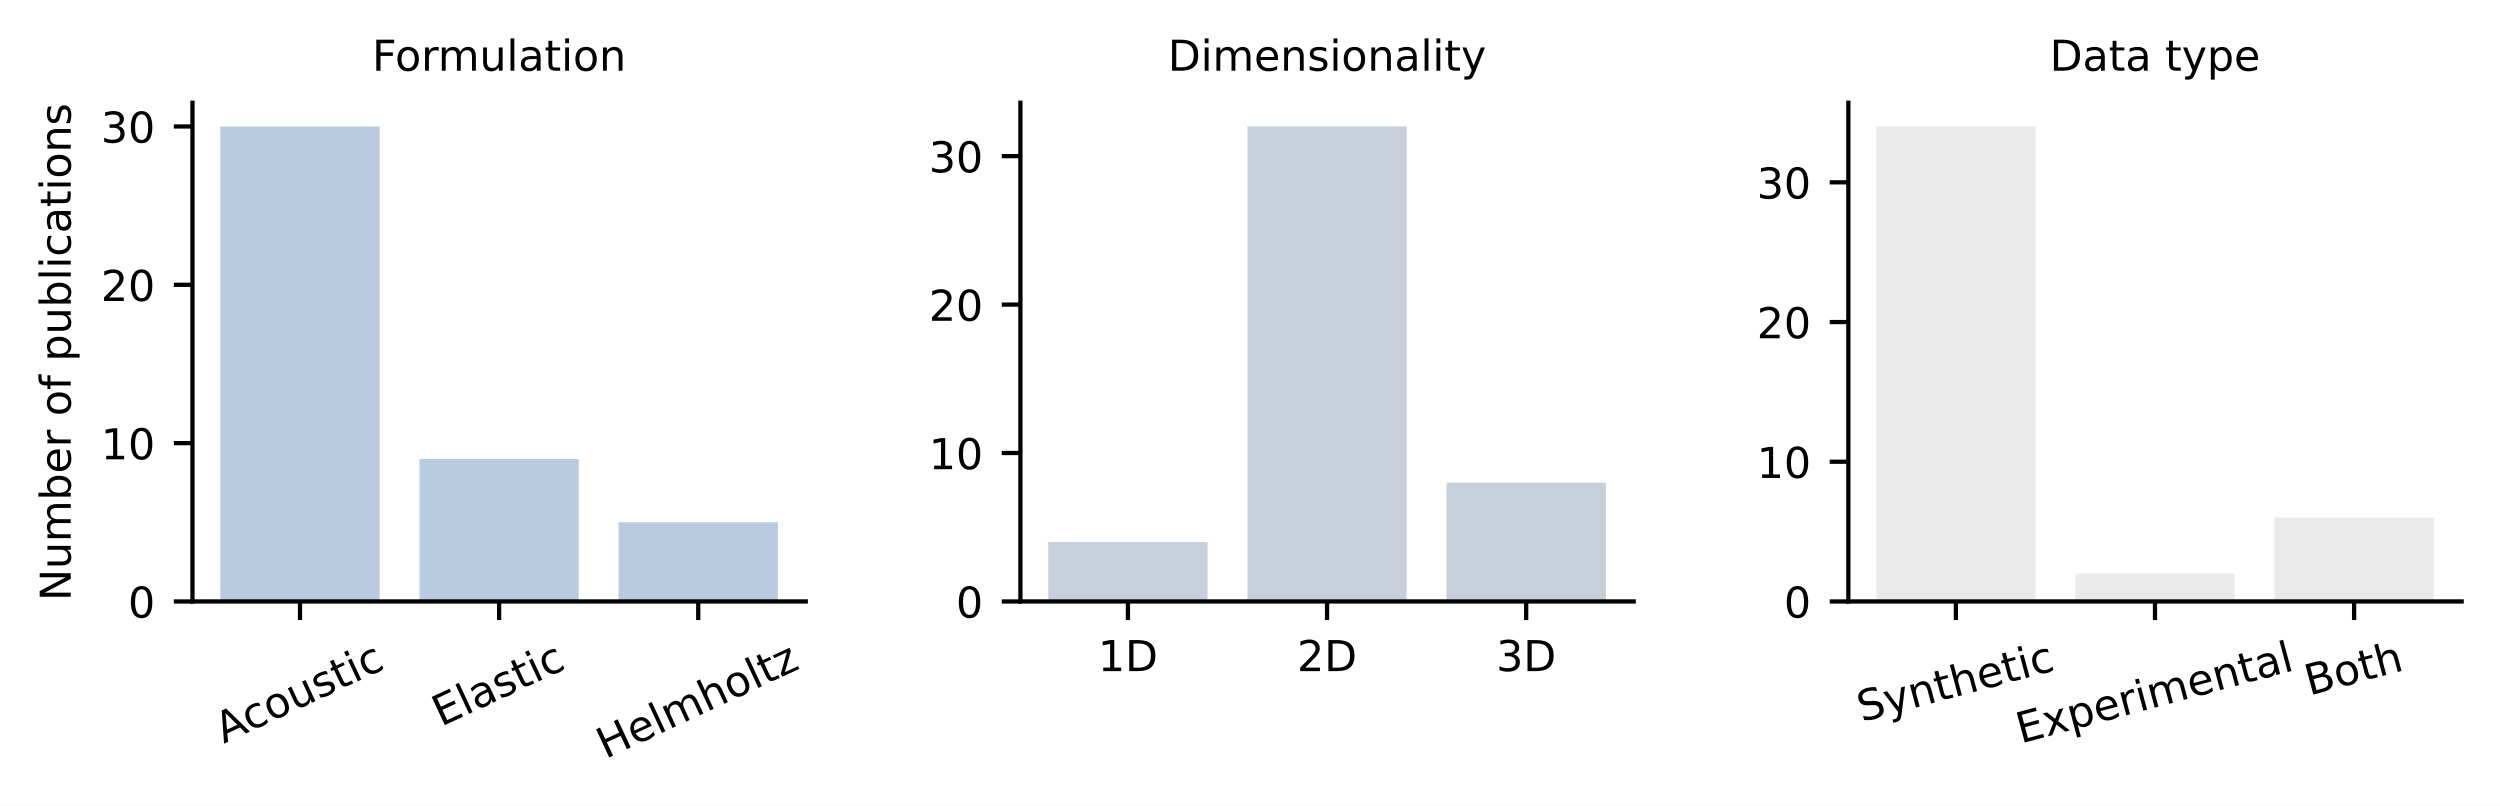
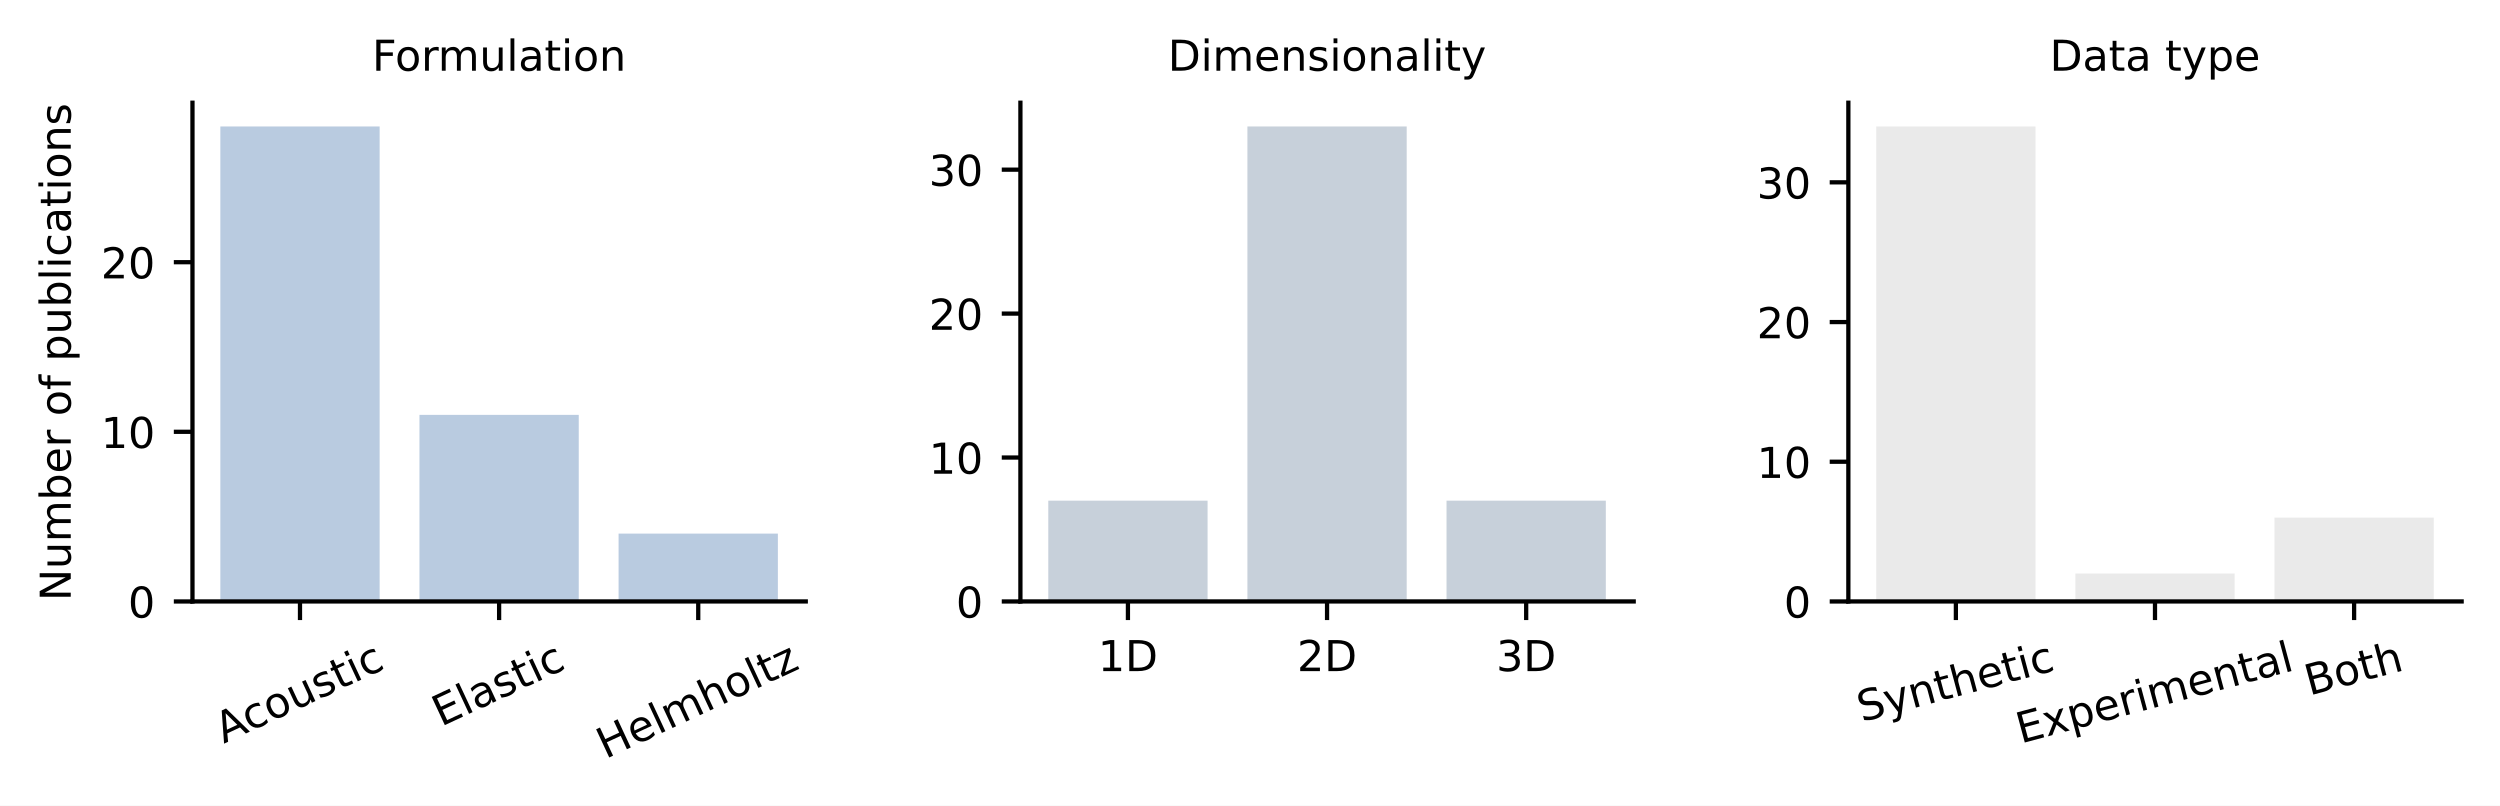
<svg xmlns="http://www.w3.org/2000/svg" xmlns:xlink="http://www.w3.org/1999/xlink" width="469.202pt" height="151.202pt" viewBox="0 0 469.202 151.202" version="1.1">
  <defs>
    <style type="text/css">*{stroke-linejoin: round; stroke-linecap: butt}</style>
  </defs>
  <g id="figure_1">
    <g id="patch_1">
      <path d="M 0 151.202  L 469.202 151.202  L 469.202 0  L 0 0  z " style="fill: #ffffff" />
    </g>
    <g id="axes_1">
      <g id="patch_2">
        <path d="M 36.123 112.879  L 151.225 112.879  L 151.225 19.279  L 36.123 19.279  z " style="fill: #ffffff" />
      </g>
      <g id="patch_3">
-         <path d="M 41.354 112.879  L 71.251 112.879  L 71.251 23.736  L 41.354 23.736  z " clip-path="url(#p65fb4c18d9)" style="fill: #b9cbe0" />
+         <path d="M 41.354 112.879  L 71.251 112.879  L 71.251 23.736  L 41.354 23.736  z " clip-path="url(#pc76e7a7f6c)" style="fill: #b9cbe0" />
      </g>
      <g id="patch_4">
-         <path d="M 78.725 112.879  L 108.622 112.879  L 108.622 86.136  L 78.725 86.136  z " clip-path="url(#p65fb4c18d9)" style="fill: #b9cbe0" />
+         <path d="M 78.725 112.879  L 108.622 112.879  L 108.622 77.858  L 78.725 77.858  z " clip-path="url(#pc76e7a7f6c)" style="fill: #b9cbe0" />
      </g>
      <g id="patch_5">
-         <path d="M 116.096 112.879  L 145.993 112.879  L 145.993 98.022  L 116.096 98.022  z " clip-path="url(#p65fb4c18d9)" style="fill: #b9cbe0" />
+         <path d="M 116.096 112.879  L 145.993 112.879  L 145.993 100.144  L 116.096 100.144  z " clip-path="url(#pc76e7a7f6c)" style="fill: #b9cbe0" />
      </g>
      <g id="matplotlib.axis_1">
        <g id="xtick_1">
          <g id="line2d_1">
            <defs>
-               <path id="md28d479e32" d="M 0 0  L 0 3.5  " style="stroke: #000000; stroke-width: 0.8" />
+               <path id="me7024e932a" d="M 0 0  L 0 3.5  " style="stroke: #000000; stroke-width: 0.8" />
            </defs>
            <g>
-               <use xlink:href="#md28d479e32" x="56.303" y="112.879" style="stroke: #000000; stroke-width: 0.8" />
+               <use xlink:href="#me7024e932a" x="56.303" y="112.879" style="stroke: #000000; stroke-width: 0.8" />
            </g>
          </g>
          <g id="text_1">
            <g transform="translate(42.00017 139.5969) rotate(-25) scale(0.08 -0.08)">
              <defs>
                <path id="DejaVuSans-41" d="M 2188 4044  L 1331 1722  L 3047 1722  L 2188 4044  z M 1831 4666  L 2547 4666  L 4325 0  L 3669 0  L 3244 1197  L 1141 1197  L 716 0  L 50 0  L 1831 4666  z " transform="scale(0.015625)" />
                <path id="DejaVuSans-63" d="M 3122 3366  L 3122 2828  Q 2878 2963 2633 3030  Q 2388 3097 2138 3097  Q 1578 3097 1268 2742  Q 959 2388 959 1747  Q 959 1106 1268 751  Q 1578 397 2138 397  Q 2388 397 2633 464  Q 2878 531 3122 666  L 3122 134  Q 2881 22 2623 -34  Q 2366 -91 2075 -91  Q 1284 -91 818 406  Q 353 903 353 1747  Q 353 2603 823 3093  Q 1294 3584 2113 3584  Q 2378 3584 2631 3529  Q 2884 3475 3122 3366  z " transform="scale(0.015625)" />
                <path id="DejaVuSans-6f" d="M 1959 3097  Q 1497 3097 1228 2736  Q 959 2375 959 1747  Q 959 1119 1226 758  Q 1494 397 1959 397  Q 2419 397 2687 759  Q 2956 1122 2956 1747  Q 2956 2369 2687 2733  Q 2419 3097 1959 3097  z M 1959 3584  Q 2709 3584 3137 3096  Q 3566 2609 3566 1747  Q 3566 888 3137 398  Q 2709 -91 1959 -91  Q 1206 -91 779 398  Q 353 888 353 1747  Q 353 2609 779 3096  Q 1206 3584 1959 3584  z " transform="scale(0.015625)" />
                <path id="DejaVuSans-75" d="M 544 1381  L 544 3500  L 1119 3500  L 1119 1403  Q 1119 906 1312 657  Q 1506 409 1894 409  Q 2359 409 2629 706  Q 2900 1003 2900 1516  L 2900 3500  L 3475 3500  L 3475 0  L 2900 0  L 2900 538  Q 2691 219 2414 64  Q 2138 -91 1772 -91  Q 1169 -91 856 284  Q 544 659 544 1381  z M 1991 3584  L 1991 3584  z " transform="scale(0.015625)" />
                <path id="DejaVuSans-73" d="M 2834 3397  L 2834 2853  Q 2591 2978 2328 3040  Q 2066 3103 1784 3103  Q 1356 3103 1142 2972  Q 928 2841 928 2578  Q 928 2378 1081 2264  Q 1234 2150 1697 2047  L 1894 2003  Q 2506 1872 2764 1633  Q 3022 1394 3022 966  Q 3022 478 2636 193  Q 2250 -91 1575 -91  Q 1294 -91 989 -36  Q 684 19 347 128  L 347 722  Q 666 556 975 473  Q 1284 391 1588 391  Q 1994 391 2212 530  Q 2431 669 2431 922  Q 2431 1156 2273 1281  Q 2116 1406 1581 1522  L 1381 1569  Q 847 1681 609 1914  Q 372 2147 372 2553  Q 372 3047 722 3315  Q 1072 3584 1716 3584  Q 2034 3584 2315 3537  Q 2597 3491 2834 3397  z " transform="scale(0.015625)" />
                <path id="DejaVuSans-74" d="M 1172 4494  L 1172 3500  L 2356 3500  L 2356 3053  L 1172 3053  L 1172 1153  Q 1172 725 1289 603  Q 1406 481 1766 481  L 2356 481  L 2356 0  L 1766 0  Q 1100 0 847 248  Q 594 497 594 1153  L 594 3053  L 172 3053  L 172 3500  L 594 3500  L 594 4494  L 1172 4494  z " transform="scale(0.015625)" />
                <path id="DejaVuSans-69" d="M 603 3500  L 1178 3500  L 1178 0  L 603 0  L 603 3500  z M 603 4863  L 1178 4863  L 1178 4134  L 603 4134  L 603 4863  z " transform="scale(0.015625)" />
              </defs>
              <use xlink:href="#DejaVuSans-41" />
              <use xlink:href="#DejaVuSans-63" x="66.658" />
              <use xlink:href="#DejaVuSans-6f" x="121.639" />
              <use xlink:href="#DejaVuSans-75" x="182.82" />
              <use xlink:href="#DejaVuSans-73" x="246.199" />
              <use xlink:href="#DejaVuSans-74" x="298.299" />
              <use xlink:href="#DejaVuSans-69" x="337.508" />
              <use xlink:href="#DejaVuSans-63" x="365.291" />
            </g>
          </g>
        </g>
        <g id="xtick_2">
          <g id="line2d_2">
            <g>
-               <use xlink:href="#md28d479e32" x="93.674" y="112.879" style="stroke: #000000; stroke-width: 0.8" />
+               <use xlink:href="#me7024e932a" x="93.674" y="112.879" style="stroke: #000000; stroke-width: 0.8" />
            </g>
          </g>
          <g id="text_2">
            <g transform="translate(82.7772 136.4204) rotate(-25) scale(0.08 -0.08)">
              <defs>
                <path id="DejaVuSans-45" d="M 628 4666  L 3578 4666  L 3578 4134  L 1259 4134  L 1259 2753  L 3481 2753  L 3481 2222  L 1259 2222  L 1259 531  L 3634 531  L 3634 0  L 628 0  L 628 4666  z " transform="scale(0.015625)" />
                <path id="DejaVuSans-6c" d="M 603 4863  L 1178 4863  L 1178 0  L 603 0  L 603 4863  z " transform="scale(0.015625)" />
                <path id="DejaVuSans-61" d="M 2194 1759  Q 1497 1759 1228 1600  Q 959 1441 959 1056  Q 959 750 1161 570  Q 1363 391 1709 391  Q 2188 391 2477 730  Q 2766 1069 2766 1631  L 2766 1759  L 2194 1759  z M 3341 1997  L 3341 0  L 2766 0  L 2766 531  Q 2569 213 2275 61  Q 1981 -91 1556 -91  Q 1019 -91 701 211  Q 384 513 384 1019  Q 384 1609 779 1909  Q 1175 2209 1959 2209  L 2766 2209  L 2766 2266  Q 2766 2663 2505 2880  Q 2244 3097 1772 3097  Q 1472 3097 1187 3025  Q 903 2953 641 2809  L 641 3341  Q 956 3463 1253 3523  Q 1550 3584 1831 3584  Q 2591 3584 2966 3190  Q 3341 2797 3341 1997  z " transform="scale(0.015625)" />
              </defs>
              <use xlink:href="#DejaVuSans-45" />
              <use xlink:href="#DejaVuSans-6c" x="63.184" />
              <use xlink:href="#DejaVuSans-61" x="90.967" />
              <use xlink:href="#DejaVuSans-73" x="152.246" />
              <use xlink:href="#DejaVuSans-74" x="204.346" />
              <use xlink:href="#DejaVuSans-69" x="243.555" />
              <use xlink:href="#DejaVuSans-63" x="271.338" />
            </g>
          </g>
        </g>
        <g id="xtick_3">
          <g id="line2d_3">
            <g>
-               <use xlink:href="#md28d479e32" x="131.045" y="112.879" style="stroke: #000000; stroke-width: 0.8" />
+               <use xlink:href="#me7024e932a" x="131.045" y="112.879" style="stroke: #000000; stroke-width: 0.8" />
            </g>
          </g>
          <g id="text_3">
            <g transform="translate(113.6358 142.494) rotate(-25) scale(0.08 -0.08)">
              <defs>
                <path id="DejaVuSans-48" d="M 628 4666  L 1259 4666  L 1259 2753  L 3553 2753  L 3553 4666  L 4184 4666  L 4184 0  L 3553 0  L 3553 2222  L 1259 2222  L 1259 0  L 628 0  L 628 4666  z " transform="scale(0.015625)" />
                <path id="DejaVuSans-65" d="M 3597 1894  L 3597 1613  L 953 1613  Q 991 1019 1311 708  Q 1631 397 2203 397  Q 2534 397 2845 478  Q 3156 559 3463 722  L 3463 178  Q 3153 47 2828 -22  Q 2503 -91 2169 -91  Q 1331 -91 842 396  Q 353 884 353 1716  Q 353 2575 817 3079  Q 1281 3584 2069 3584  Q 2775 3584 3186 3129  Q 3597 2675 3597 1894  z M 3022 2063  Q 3016 2534 2758 2815  Q 2500 3097 2075 3097  Q 1594 3097 1305 2825  Q 1016 2553 972 2059  L 3022 2063  z " transform="scale(0.015625)" />
                <path id="DejaVuSans-6d" d="M 3328 2828  Q 3544 3216 3844 3400  Q 4144 3584 4550 3584  Q 5097 3584 5394 3201  Q 5691 2819 5691 2113  L 5691 0  L 5113 0  L 5113 2094  Q 5113 2597 4934 2840  Q 4756 3084 4391 3084  Q 3944 3084 3684 2787  Q 3425 2491 3425 1978  L 3425 0  L 2847 0  L 2847 2094  Q 2847 2600 2669 2842  Q 2491 3084 2119 3084  Q 1678 3084 1418 2786  Q 1159 2488 1159 1978  L 1159 0  L 581 0  L 581 3500  L 1159 3500  L 1159 2956  Q 1356 3278 1631 3431  Q 1906 3584 2284 3584  Q 2666 3584 2933 3390  Q 3200 3197 3328 2828  z " transform="scale(0.015625)" />
                <path id="DejaVuSans-68" d="M 3513 2113  L 3513 0  L 2938 0  L 2938 2094  Q 2938 2591 2744 2837  Q 2550 3084 2163 3084  Q 1697 3084 1428 2787  Q 1159 2491 1159 1978  L 1159 0  L 581 0  L 581 4863  L 1159 4863  L 1159 2956  Q 1366 3272 1645 3428  Q 1925 3584 2291 3584  Q 2894 3584 3203 3211  Q 3513 2838 3513 2113  z " transform="scale(0.015625)" />
                <path id="DejaVuSans-7a" d="M 353 3500  L 3084 3500  L 3084 2975  L 922 459  L 3084 459  L 3084 0  L 275 0  L 275 525  L 2438 3041  L 353 3041  L 353 3500  z " transform="scale(0.015625)" />
              </defs>
              <use xlink:href="#DejaVuSans-48" />
              <use xlink:href="#DejaVuSans-65" x="75.195" />
              <use xlink:href="#DejaVuSans-6c" x="136.719" />
              <use xlink:href="#DejaVuSans-6d" x="164.502" />
              <use xlink:href="#DejaVuSans-68" x="261.914" />
              <use xlink:href="#DejaVuSans-6f" x="325.293" />
              <use xlink:href="#DejaVuSans-6c" x="386.475" />
              <use xlink:href="#DejaVuSans-74" x="414.258" />
              <use xlink:href="#DejaVuSans-7a" x="453.467" />
            </g>
          </g>
        </g>
      </g>
      <g id="matplotlib.axis_2">
        <g id="ytick_1">
          <g id="line2d_4">
            <defs>
-               <path id="mbe8fc6da0c" d="M 0 0  L -3.5 0  " style="stroke: #000000; stroke-width: 0.8" />
+               <path id="mb2e6229499" d="M 0 0  L -3.5 0  " style="stroke: #000000; stroke-width: 0.8" />
            </defs>
            <g>
-               <use xlink:href="#mbe8fc6da0c" x="36.123" y="112.879" style="stroke: #000000; stroke-width: 0.8" />
+               <use xlink:href="#mb2e6229499" x="36.123" y="112.879" style="stroke: #000000; stroke-width: 0.8" />
            </g>
          </g>
          <g id="text_4">
            <g transform="translate(24.0325 115.9181) scale(0.08 -0.08)">
              <defs>
                <path id="DejaVuSans-30" d="M 2034 4250  Q 1547 4250 1301 3770  Q 1056 3291 1056 2328  Q 1056 1369 1301 889  Q 1547 409 2034 409  Q 2525 409 2770 889  Q 3016 1369 3016 2328  Q 3016 3291 2770 3770  Q 2525 4250 2034 4250  z M 2034 4750  Q 2819 4750 3233 4129  Q 3647 3509 3647 2328  Q 3647 1150 3233 529  Q 2819 -91 2034 -91  Q 1250 -91 836 529  Q 422 1150 422 2328  Q 422 3509 836 4129  Q 1250 4750 2034 4750  z " transform="scale(0.015625)" />
              </defs>
              <use xlink:href="#DejaVuSans-30" />
            </g>
          </g>
        </g>
        <g id="ytick_2">
          <g id="line2d_5">
            <g>
-               <use xlink:href="#mbe8fc6da0c" x="36.123" y="83.164" style="stroke: #000000; stroke-width: 0.8" />
+               <use xlink:href="#mb2e6229499" x="36.123" y="81.042" style="stroke: #000000; stroke-width: 0.8" />
            </g>
          </g>
          <g id="text_5">
-             <g transform="translate(18.9425 86.20384) scale(0.08 -0.08)">
+             <g transform="translate(18.9425 84.08139) scale(0.08 -0.08)">
              <defs>
                <path id="DejaVuSans-31" d="M 794 531  L 1825 531  L 1825 4091  L 703 3866  L 703 4441  L 1819 4666  L 2450 4666  L 2450 531  L 3481 531  L 3481 0  L 794 0  L 794 531  z " transform="scale(0.015625)" />
              </defs>
              <use xlink:href="#DejaVuSans-31" />
              <use xlink:href="#DejaVuSans-30" x="63.623" />
            </g>
          </g>
        </g>
        <g id="ytick_3">
          <g id="line2d_6">
            <g>
-               <use xlink:href="#mbe8fc6da0c" x="36.123" y="53.45" style="stroke: #000000; stroke-width: 0.8" />
+               <use xlink:href="#mb2e6229499" x="36.123" y="49.205" style="stroke: #000000; stroke-width: 0.8" />
            </g>
          </g>
          <g id="text_6">
-             <g transform="translate(18.9425 56.48955) scale(0.08 -0.08)">
+             <g transform="translate(18.9425 52.24466) scale(0.08 -0.08)">
              <defs>
                <path id="DejaVuSans-32" d="M 1228 531  L 3431 531  L 3431 0  L 469 0  L 469 531  Q 828 903 1448 1529  Q 2069 2156 2228 2338  Q 2531 2678 2651 2914  Q 2772 3150 2772 3378  Q 2772 3750 2511 3984  Q 2250 4219 1831 4219  Q 1534 4219 1204 4116  Q 875 4013 500 3803  L 500 4441  Q 881 4594 1212 4672  Q 1544 4750 1819 4750  Q 2544 4750 2975 4387  Q 3406 4025 3406 3419  Q 3406 3131 3298 2873  Q 3191 2616 2906 2266  Q 2828 2175 2409 1742  Q 1991 1309 1228 531  z " transform="scale(0.015625)" />
              </defs>
              <use xlink:href="#DejaVuSans-32" />
              <use xlink:href="#DejaVuSans-30" x="63.623" />
            </g>
          </g>
        </g>
-         <g id="ytick_4">
-           <g id="line2d_7">
-             <g>
-               <use xlink:href="#mbe8fc6da0c" x="36.123" y="23.736" style="stroke: #000000; stroke-width: 0.8" />
-             </g>
-           </g>
-           <g id="text_7">
-             <g transform="translate(18.9425 26.77527) scale(0.08 -0.08)">
-               <defs>
-                 <path id="DejaVuSans-33" d="M 2597 2516  Q 3050 2419 3304 2112  Q 3559 1806 3559 1356  Q 3559 666 3084 287  Q 2609 -91 1734 -91  Q 1441 -91 1130 -33  Q 819 25 488 141  L 488 750  Q 750 597 1062 519  Q 1375 441 1716 441  Q 2309 441 2620 675  Q 2931 909 2931 1356  Q 2931 1769 2642 2001  Q 2353 2234 1838 2234  L 1294 2234  L 1294 2753  L 1863 2753  Q 2328 2753 2575 2939  Q 2822 3125 2822 3475  Q 2822 3834 2567 4026  Q 2313 4219 1838 4219  Q 1578 4219 1281 4162  Q 984 4106 628 3988  L 628 4550  Q 988 4650 1302 4700  Q 1616 4750 1894 4750  Q 2613 4750 3031 4423  Q 3450 4097 3450 3541  Q 3450 3153 3228 2886  Q 3006 2619 2597 2516  z " transform="scale(0.015625)" />
-               </defs>
-               <use xlink:href="#DejaVuSans-33" />
-               <use xlink:href="#DejaVuSans-30" x="63.623" />
-             </g>
-           </g>
-         </g>
-         <g id="text_8">
+         <g id="text_7">
          <g transform="translate(13.27875 112.7781) rotate(-90) scale(0.08 -0.08)">
            <defs>
              <path id="DejaVuSans-4e" d="M 628 4666  L 1478 4666  L 3547 763  L 3547 4666  L 4159 4666  L 4159 0  L 3309 0  L 1241 3903  L 1241 0  L 628 0  L 628 4666  z " transform="scale(0.015625)" />
              <path id="DejaVuSans-62" d="M 3116 1747  Q 3116 2381 2855 2742  Q 2594 3103 2138 3103  Q 1681 3103 1420 2742  Q 1159 2381 1159 1747  Q 1159 1113 1420 752  Q 1681 391 2138 391  Q 2594 391 2855 752  Q 3116 1113 3116 1747  z M 1159 2969  Q 1341 3281 1617 3432  Q 1894 3584 2278 3584  Q 2916 3584 3314 3078  Q 3713 2572 3713 1747  Q 3713 922 3314 415  Q 2916 -91 2278 -91  Q 1894 -91 1617 61  Q 1341 213 1159 525  L 1159 0  L 581 0  L 581 4863  L 1159 4863  L 1159 2969  z " transform="scale(0.015625)" />
              <path id="DejaVuSans-72" d="M 2631 2963  Q 2534 3019 2420 3045  Q 2306 3072 2169 3072  Q 1681 3072 1420 2755  Q 1159 2438 1159 1844  L 1159 0  L 581 0  L 581 3500  L 1159 3500  L 1159 2956  Q 1341 3275 1631 3429  Q 1922 3584 2338 3584  Q 2397 3584 2469 3576  Q 2541 3569 2628 3553  L 2631 2963  z " transform="scale(0.015625)" />
              <path id="DejaVuSans-20" transform="scale(0.015625)" />
              <path id="DejaVuSans-66" d="M 2375 4863  L 2375 4384  L 1825 4384  Q 1516 4384 1395 4259  Q 1275 4134 1275 3809  L 1275 3500  L 2222 3500  L 2222 3053  L 1275 3053  L 1275 0  L 697 0  L 697 3053  L 147 3053  L 147 3500  L 697 3500  L 697 3744  Q 697 4328 969 4595  Q 1241 4863 1831 4863  L 2375 4863  z " transform="scale(0.015625)" />
              <path id="DejaVuSans-70" d="M 1159 525  L 1159 -1331  L 581 -1331  L 581 3500  L 1159 3500  L 1159 2969  Q 1341 3281 1617 3432  Q 1894 3584 2278 3584  Q 2916 3584 3314 3078  Q 3713 2572 3713 1747  Q 3713 922 3314 415  Q 2916 -91 2278 -91  Q 1894 -91 1617 61  Q 1341 213 1159 525  z M 3116 1747  Q 3116 2381 2855 2742  Q 2594 3103 2138 3103  Q 1681 3103 1420 2742  Q 1159 2381 1159 1747  Q 1159 1113 1420 752  Q 1681 391 2138 391  Q 2594 391 2855 752  Q 3116 1113 3116 1747  z " transform="scale(0.015625)" />
              <path id="DejaVuSans-6e" d="M 3513 2113  L 3513 0  L 2938 0  L 2938 2094  Q 2938 2591 2744 2837  Q 2550 3084 2163 3084  Q 1697 3084 1428 2787  Q 1159 2491 1159 1978  L 1159 0  L 581 0  L 581 3500  L 1159 3500  L 1159 2956  Q 1366 3272 1645 3428  Q 1925 3584 2291 3584  Q 2894 3584 3203 3211  Q 3513 2838 3513 2113  z " transform="scale(0.015625)" />
            </defs>
            <use xlink:href="#DejaVuSans-4e" />
            <use xlink:href="#DejaVuSans-75" x="74.805" />
            <use xlink:href="#DejaVuSans-6d" x="138.184" />
            <use xlink:href="#DejaVuSans-62" x="235.596" />
            <use xlink:href="#DejaVuSans-65" x="299.072" />
            <use xlink:href="#DejaVuSans-72" x="360.596" />
            <use xlink:href="#DejaVuSans-20" x="401.709" />
            <use xlink:href="#DejaVuSans-6f" x="433.496" />
            <use xlink:href="#DejaVuSans-66" x="494.678" />
            <use xlink:href="#DejaVuSans-20" x="529.883" />
            <use xlink:href="#DejaVuSans-70" x="561.67" />
            <use xlink:href="#DejaVuSans-75" x="625.146" />
            <use xlink:href="#DejaVuSans-62" x="688.525" />
            <use xlink:href="#DejaVuSans-6c" x="752.002" />
            <use xlink:href="#DejaVuSans-69" x="779.785" />
            <use xlink:href="#DejaVuSans-63" x="807.568" />
            <use xlink:href="#DejaVuSans-61" x="862.549" />
            <use xlink:href="#DejaVuSans-74" x="923.828" />
            <use xlink:href="#DejaVuSans-69" x="963.037" />
            <use xlink:href="#DejaVuSans-6f" x="990.82" />
            <use xlink:href="#DejaVuSans-6e" x="1052.002" />
            <use xlink:href="#DejaVuSans-73" x="1115.381" />
          </g>
        </g>
      </g>
      <g id="patch_6">
        <path d="M 36.123 112.879  L 36.123 19.279  " style="fill: none; stroke: #000000; stroke-width: 0.8; stroke-linejoin: miter; stroke-linecap: square" />
      </g>
      <g id="patch_7">
        <path d="M 36.123 112.879  L 151.225 112.879  " style="fill: none; stroke: #000000; stroke-width: 0.8; stroke-linejoin: miter; stroke-linecap: square" />
      </g>
-       <g id="text_9">
+       <g id="text_8">
        <g transform="translate(69.84073 13.27875) scale(0.08 -0.08)">
          <defs>
            <path id="DejaVuSans-46" d="M 628 4666  L 3309 4666  L 3309 4134  L 1259 4134  L 1259 2759  L 3109 2759  L 3109 2228  L 1259 2228  L 1259 0  L 628 0  L 628 4666  z " transform="scale(0.015625)" />
          </defs>
          <use xlink:href="#DejaVuSans-46" />
          <use xlink:href="#DejaVuSans-6f" x="53.895" />
          <use xlink:href="#DejaVuSans-72" x="115.076" />
          <use xlink:href="#DejaVuSans-6d" x="154.439" />
          <use xlink:href="#DejaVuSans-75" x="251.852" />
          <use xlink:href="#DejaVuSans-6c" x="315.23" />
          <use xlink:href="#DejaVuSans-61" x="343.014" />
          <use xlink:href="#DejaVuSans-74" x="404.293" />
          <use xlink:href="#DejaVuSans-69" x="443.502" />
          <use xlink:href="#DejaVuSans-6f" x="471.285" />
          <use xlink:href="#DejaVuSans-6e" x="532.467" />
        </g>
      </g>
    </g>
    <g id="axes_2">
      <g id="patch_8">
        <path d="M 191.511 112.879  L 306.614 112.879  L 306.614 19.279  L 191.511 19.279  z " style="fill: #ffffff" />
      </g>
      <g id="patch_9">
-         <path d="M 196.743 112.879  L 226.64 112.879  L 226.64 101.736  L 196.743 101.736  z " clip-path="url(#pee75c781b5)" style="fill: #c7d0da" />
+         <path d="M 196.743 112.879  L 226.64 112.879  L 226.64 93.97  L 196.743 93.97  z " clip-path="url(#pd91fc0d9cb)" style="fill: #c7d0da" />
      </g>
      <g id="patch_10">
-         <path d="M 234.114 112.879  L 264.011 112.879  L 264.011 23.736  L 234.114 23.736  z " clip-path="url(#pee75c781b5)" style="fill: #c7d0da" />
+         <path d="M 234.114 112.879  L 264.011 112.879  L 264.011 23.736  L 234.114 23.736  z " clip-path="url(#pd91fc0d9cb)" style="fill: #c7d0da" />
      </g>
      <g id="patch_11">
-         <path d="M 271.485 112.879  L 301.382 112.879  L 301.382 90.593  L 271.485 90.593  z " clip-path="url(#pee75c781b5)" style="fill: #c7d0da" />
+         <path d="M 271.485 112.879  L 301.382 112.879  L 301.382 93.97  L 271.485 93.97  z " clip-path="url(#pd91fc0d9cb)" style="fill: #c7d0da" />
      </g>
      <g id="matplotlib.axis_3">
        <g id="xtick_4">
-           <g id="line2d_8">
-             <g>
-               <use xlink:href="#md28d479e32" x="211.691" y="112.879" style="stroke: #000000; stroke-width: 0.8" />
-             </g>
-           </g>
-           <g id="text_10">
+           <g id="line2d_7">
+             <g>
+               <use xlink:href="#me7024e932a" x="211.691" y="112.879" style="stroke: #000000; stroke-width: 0.8" />
+             </g>
+           </g>
+           <g id="text_9">
            <g transform="translate(206.0665 125.9575) scale(0.08 -0.08)">
              <defs>
                <path id="DejaVuSans-44" d="M 1259 4147  L 1259 519  L 2022 519  Q 2988 519 3436 956  Q 3884 1394 3884 2338  Q 3884 3275 3436 3711  Q 2988 4147 2022 4147  L 1259 4147  z M 628 4666  L 1925 4666  Q 3281 4666 3915 4102  Q 4550 3538 4550 2338  Q 4550 1131 3912 565  Q 3275 0 1925 0  L 628 0  L 628 4666  z " transform="scale(0.015625)" />
              </defs>
              <use xlink:href="#DejaVuSans-31" />
              <use xlink:href="#DejaVuSans-44" x="63.623" />
            </g>
          </g>
        </g>
        <g id="xtick_5">
-           <g id="line2d_9">
-             <g>
-               <use xlink:href="#md28d479e32" x="249.062" y="112.879" style="stroke: #000000; stroke-width: 0.8" />
-             </g>
-           </g>
-           <g id="text_11">
+           <g id="line2d_8">
+             <g>
+               <use xlink:href="#me7024e932a" x="249.062" y="112.879" style="stroke: #000000; stroke-width: 0.8" />
+             </g>
+           </g>
+           <g id="text_10">
            <g transform="translate(243.4375 125.9575) scale(0.08 -0.08)">
              <use xlink:href="#DejaVuSans-32" />
              <use xlink:href="#DejaVuSans-44" x="63.623" />
            </g>
          </g>
        </g>
        <g id="xtick_6">
-           <g id="line2d_10">
-             <g>
-               <use xlink:href="#md28d479e32" x="286.434" y="112.879" style="stroke: #000000; stroke-width: 0.8" />
-             </g>
-           </g>
-           <g id="text_12">
+           <g id="line2d_9">
+             <g>
+               <use xlink:href="#me7024e932a" x="286.434" y="112.879" style="stroke: #000000; stroke-width: 0.8" />
+             </g>
+           </g>
+           <g id="text_11">
            <g transform="translate(280.8085 125.9575) scale(0.08 -0.08)">
+               <defs>
+                 <path id="DejaVuSans-33" d="M 2597 2516  Q 3050 2419 3304 2112  Q 3559 1806 3559 1356  Q 3559 666 3084 287  Q 2609 -91 1734 -91  Q 1441 -91 1130 -33  Q 819 25 488 141  L 488 750  Q 750 597 1062 519  Q 1375 441 1716 441  Q 2309 441 2620 675  Q 2931 909 2931 1356  Q 2931 1769 2642 2001  Q 2353 2234 1838 2234  L 1294 2234  L 1294 2753  L 1863 2753  Q 2328 2753 2575 2939  Q 2822 3125 2822 3475  Q 2822 3834 2567 4026  Q 2313 4219 1838 4219  Q 1578 4219 1281 4162  Q 984 4106 628 3988  L 628 4550  Q 988 4650 1302 4700  Q 1616 4750 1894 4750  Q 2613 4750 3031 4423  Q 3450 4097 3450 3541  Q 3450 3153 3228 2886  Q 3006 2619 2597 2516  z " transform="scale(0.015625)" />
+               </defs>
              <use xlink:href="#DejaVuSans-33" />
              <use xlink:href="#DejaVuSans-44" x="63.623" />
            </g>
          </g>
        </g>
      </g>
      <g id="matplotlib.axis_4">
+         <g id="ytick_4">
+           <g id="line2d_10">
+             <g>
+               <use xlink:href="#mb2e6229499" x="191.511" y="112.879" style="stroke: #000000; stroke-width: 0.8" />
+             </g>
+           </g>
+           <g id="text_12">
+             <g transform="translate(179.4211 115.9181) scale(0.08 -0.08)">
+               <use xlink:href="#DejaVuSans-30" />
+             </g>
+           </g>
+         </g>
        <g id="ytick_5">
          <g id="line2d_11">
            <g>
-               <use xlink:href="#mbe8fc6da0c" x="191.511" y="112.879" style="stroke: #000000; stroke-width: 0.8" />
+               <use xlink:href="#mb2e6229499" x="191.511" y="85.866" style="stroke: #000000; stroke-width: 0.8" />
            </g>
          </g>
          <g id="text_13">
-             <g transform="translate(179.4211 115.9181) scale(0.08 -0.08)">
-               <use xlink:href="#DejaVuSans-30" />
+             <g transform="translate(174.3311 88.90514) scale(0.08 -0.08)">
+               <use xlink:href="#DejaVuSans-31" />
+               <use xlink:href="#DejaVuSans-30" x="63.623" />
            </g>
          </g>
        </g>
        <g id="ytick_6">
          <g id="line2d_12">
            <g>
-               <use xlink:href="#mbe8fc6da0c" x="191.511" y="85.022" style="stroke: #000000; stroke-width: 0.8" />
+               <use xlink:href="#mb2e6229499" x="191.511" y="58.853" style="stroke: #000000; stroke-width: 0.8" />
            </g>
          </g>
          <g id="text_14">
-             <g transform="translate(174.3311 88.06098) scale(0.08 -0.08)">
-               <use xlink:href="#DejaVuSans-31" />
+             <g transform="translate(174.3311 61.89215) scale(0.08 -0.08)">
+               <use xlink:href="#DejaVuSans-32" />
              <use xlink:href="#DejaVuSans-30" x="63.623" />
            </g>
          </g>
        </g>
        <g id="ytick_7">
          <g id="line2d_13">
            <g>
-               <use xlink:href="#mbe8fc6da0c" x="191.511" y="57.164" style="stroke: #000000; stroke-width: 0.8" />
+               <use xlink:href="#mb2e6229499" x="191.511" y="31.84" style="stroke: #000000; stroke-width: 0.8" />
            </g>
          </g>
          <g id="text_15">
-             <g transform="translate(174.3311 60.20384) scale(0.08 -0.08)">
-               <use xlink:href="#DejaVuSans-32" />
-               <use xlink:href="#DejaVuSans-30" x="63.623" />
-             </g>
-           </g>
-         </g>
-         <g id="ytick_8">
-           <g id="line2d_14">
-             <g>
-               <use xlink:href="#mbe8fc6da0c" x="191.511" y="29.307" style="stroke: #000000; stroke-width: 0.8" />
-             </g>
-           </g>
-           <g id="text_16">
-             <g transform="translate(174.3311 32.3467) scale(0.08 -0.08)">
+             <g transform="translate(174.3311 34.87916) scale(0.08 -0.08)">
              <use xlink:href="#DejaVuSans-33" />
              <use xlink:href="#DejaVuSans-30" x="63.623" />
            </g>
          </g>
        </g>
      </g>
      <g id="patch_12">
        <path d="M 191.511 112.879  L 191.511 19.279  " style="fill: none; stroke: #000000; stroke-width: 0.8; stroke-linejoin: miter; stroke-linecap: square" />
      </g>
      <g id="patch_13">
        <path d="M 191.511 112.879  L 306.614 112.879  " style="fill: none; stroke: #000000; stroke-width: 0.8; stroke-linejoin: miter; stroke-linecap: square" />
      </g>
-       <g id="text_17">
+       <g id="text_16">
        <g transform="translate(219.1919 13.27875) scale(0.08 -0.08)">
          <defs>
            <path id="DejaVuSans-79" d="M 2059 -325  Q 1816 -950 1584 -1140  Q 1353 -1331 966 -1331  L 506 -1331  L 506 -850  L 844 -850  Q 1081 -850 1212 -737  Q 1344 -625 1503 -206  L 1606 56  L 191 3500  L 800 3500  L 1894 763  L 2988 3500  L 3597 3500  L 2059 -325  z " transform="scale(0.015625)" />
          </defs>
          <use xlink:href="#DejaVuSans-44" />
          <use xlink:href="#DejaVuSans-69" x="77.002" />
          <use xlink:href="#DejaVuSans-6d" x="104.785" />
          <use xlink:href="#DejaVuSans-65" x="202.197" />
          <use xlink:href="#DejaVuSans-6e" x="263.721" />
          <use xlink:href="#DejaVuSans-73" x="327.1" />
          <use xlink:href="#DejaVuSans-69" x="379.199" />
          <use xlink:href="#DejaVuSans-6f" x="406.982" />
          <use xlink:href="#DejaVuSans-6e" x="468.164" />
          <use xlink:href="#DejaVuSans-61" x="531.543" />
          <use xlink:href="#DejaVuSans-6c" x="592.822" />
          <use xlink:href="#DejaVuSans-69" x="620.605" />
          <use xlink:href="#DejaVuSans-74" x="648.389" />
          <use xlink:href="#DejaVuSans-79" x="687.598" />
        </g>
      </g>
    </g>
    <g id="axes_3">
      <g id="patch_14">
        <path d="M 346.9 112.879  L 462.002 112.879  L 462.002 19.279  L 346.9 19.279  z " style="fill: #ffffff" />
      </g>
      <g id="patch_15">
-         <path d="M 352.132 112.879  L 382.029 112.879  L 382.029 23.736  L 352.132 23.736  z " clip-path="url(#pb6505bf5b1)" style="fill: #d6d6d6; fill-opacity: 0.514" />
+         <path d="M 352.132 112.879  L 382.029 112.879  L 382.029 23.736  L 352.132 23.736  z " clip-path="url(#p6c0807ef88)" style="fill: #d6d6d6; fill-opacity: 0.514" />
      </g>
      <g id="patch_16">
-         <path d="M 389.503 112.879  L 419.4 112.879  L 419.4 107.635  L 389.503 107.635  z " clip-path="url(#pb6505bf5b1)" style="fill: #d6d6d6; fill-opacity: 0.514" />
+         <path d="M 389.503 112.879  L 419.4 112.879  L 419.4 107.635  L 389.503 107.635  z " clip-path="url(#p6c0807ef88)" style="fill: #d6d6d6; fill-opacity: 0.514" />
      </g>
      <g id="patch_17">
-         <path d="M 426.874 112.879  L 456.771 112.879  L 456.771 97.148  L 426.874 97.148  z " clip-path="url(#pb6505bf5b1)" style="fill: #d6d6d6; fill-opacity: 0.514" />
+         <path d="M 426.874 112.879  L 456.771 112.879  L 456.771 97.148  L 426.874 97.148  z " clip-path="url(#p6c0807ef88)" style="fill: #d6d6d6; fill-opacity: 0.514" />
      </g>
      <g id="matplotlib.axis_5">
        <g id="xtick_7">
-           <g id="line2d_15">
-             <g>
-               <use xlink:href="#md28d479e32" x="367.08" y="112.879" style="stroke: #000000; stroke-width: 0.8" />
-             </g>
-           </g>
-           <g id="text_18">
+           <g id="line2d_14">
+             <g>
+               <use xlink:href="#me7024e932a" x="367.08" y="112.879" style="stroke: #000000; stroke-width: 0.8" />
+             </g>
+           </g>
+           <g id="text_17">
            <g transform="translate(349.41 135.526) rotate(-15) scale(0.08 -0.08)">
              <defs>
                <path id="DejaVuSans-53" d="M 3425 4513  L 3425 3897  Q 3066 4069 2747 4153  Q 2428 4238 2131 4238  Q 1616 4238 1336 4038  Q 1056 3838 1056 3469  Q 1056 3159 1242 3001  Q 1428 2844 1947 2747  L 2328 2669  Q 3034 2534 3370 2195  Q 3706 1856 3706 1288  Q 3706 609 3251 259  Q 2797 -91 1919 -91  Q 1588 -91 1214 -16  Q 841 59 441 206  L 441 856  Q 825 641 1194 531  Q 1563 422 1919 422  Q 2459 422 2753 634  Q 3047 847 3047 1241  Q 3047 1584 2836 1778  Q 2625 1972 2144 2069  L 1759 2144  Q 1053 2284 737 2584  Q 422 2884 422 3419  Q 422 4038 858 4394  Q 1294 4750 2059 4750  Q 2388 4750 2728 4690  Q 3069 4631 3425 4513  z " transform="scale(0.015625)" />
              </defs>
              <use xlink:href="#DejaVuSans-53" />
              <use xlink:href="#DejaVuSans-79" x="63.477" />
              <use xlink:href="#DejaVuSans-6e" x="122.656" />
              <use xlink:href="#DejaVuSans-74" x="186.035" />
              <use xlink:href="#DejaVuSans-68" x="225.244" />
              <use xlink:href="#DejaVuSans-65" x="288.623" />
              <use xlink:href="#DejaVuSans-74" x="350.146" />
              <use xlink:href="#DejaVuSans-69" x="389.355" />
              <use xlink:href="#DejaVuSans-63" x="417.139" />
            </g>
          </g>
        </g>
        <g id="xtick_8">
-           <g id="line2d_16">
-             <g>
-               <use xlink:href="#md28d479e32" x="404.451" y="112.879" style="stroke: #000000; stroke-width: 0.8" />
-             </g>
-           </g>
-           <g id="text_19">
+           <g id="line2d_15">
+             <g>
+               <use xlink:href="#me7024e932a" x="404.451" y="112.879" style="stroke: #000000; stroke-width: 0.8" />
+             </g>
+           </g>
+           <g id="text_18">
            <g transform="translate(379.257 139.558) rotate(-15) scale(0.08 -0.08)">
              <defs>
                <path id="DejaVuSans-78" d="M 3513 3500  L 2247 1797  L 3578 0  L 2900 0  L 1881 1375  L 863 0  L 184 0  L 1544 1831  L 300 3500  L 978 3500  L 1906 2253  L 2834 3500  L 3513 3500  z " transform="scale(0.015625)" />
              </defs>
              <use xlink:href="#DejaVuSans-45" />
              <use xlink:href="#DejaVuSans-78" x="63.184" />
              <use xlink:href="#DejaVuSans-70" x="122.363" />
              <use xlink:href="#DejaVuSans-65" x="185.84" />
              <use xlink:href="#DejaVuSans-72" x="247.363" />
              <use xlink:href="#DejaVuSans-69" x="288.477" />
              <use xlink:href="#DejaVuSans-6d" x="316.26" />
              <use xlink:href="#DejaVuSans-65" x="413.672" />
              <use xlink:href="#DejaVuSans-6e" x="475.195" />
              <use xlink:href="#DejaVuSans-74" x="538.574" />
              <use xlink:href="#DejaVuSans-61" x="577.783" />
              <use xlink:href="#DejaVuSans-6c" x="639.062" />
            </g>
          </g>
        </g>
        <g id="xtick_9">
-           <g id="line2d_17">
-             <g>
-               <use xlink:href="#md28d479e32" x="441.822" y="112.879" style="stroke: #000000; stroke-width: 0.8" />
-             </g>
-           </g>
-           <g id="text_20">
+           <g id="line2d_16">
+             <g>
+               <use xlink:href="#me7024e932a" x="441.822" y="112.879" style="stroke: #000000; stroke-width: 0.8" />
+             </g>
+           </g>
+           <g id="text_19">
            <g transform="translate(433.4152 130.5618) rotate(-15) scale(0.08 -0.08)">
              <defs>
                <path id="DejaVuSans-42" d="M 1259 2228  L 1259 519  L 2272 519  Q 2781 519 3026 730  Q 3272 941 3272 1375  Q 3272 1813 3026 2020  Q 2781 2228 2272 2228  L 1259 2228  z M 1259 4147  L 1259 2741  L 2194 2741  Q 2656 2741 2882 2914  Q 3109 3088 3109 3444  Q 3109 3797 2882 3972  Q 2656 4147 2194 4147  L 1259 4147  z M 628 4666  L 2241 4666  Q 2963 4666 3353 4366  Q 3744 4066 3744 3513  Q 3744 3084 3544 2831  Q 3344 2578 2956 2516  Q 3422 2416 3680 2098  Q 3938 1781 3938 1306  Q 3938 681 3513 340  Q 3088 0 2303 0  L 628 0  L 628 4666  z " transform="scale(0.015625)" />
              </defs>
              <use xlink:href="#DejaVuSans-42" />
              <use xlink:href="#DejaVuSans-6f" x="68.604" />
              <use xlink:href="#DejaVuSans-74" x="129.785" />
              <use xlink:href="#DejaVuSans-68" x="168.994" />
            </g>
          </g>
        </g>
      </g>
      <g id="matplotlib.axis_6">
+         <g id="ytick_8">
+           <g id="line2d_17">
+             <g>
+               <use xlink:href="#mb2e6229499" x="346.9" y="112.879" style="stroke: #000000; stroke-width: 0.8" />
+             </g>
+           </g>
+           <g id="text_20">
+             <g transform="translate(334.8098 115.9181) scale(0.08 -0.08)">
+               <use xlink:href="#DejaVuSans-30" />
+             </g>
+           </g>
+         </g>
        <g id="ytick_9">
          <g id="line2d_18">
            <g>
-               <use xlink:href="#mbe8fc6da0c" x="346.9" y="112.879" style="stroke: #000000; stroke-width: 0.8" />
+               <use xlink:href="#mb2e6229499" x="346.9" y="86.66" style="stroke: #000000; stroke-width: 0.8" />
            </g>
          </g>
          <g id="text_21">
-             <g transform="translate(334.8098 115.9181) scale(0.08 -0.08)">
-               <use xlink:href="#DejaVuSans-30" />
+             <g transform="translate(329.7198 89.69964) scale(0.08 -0.08)">
+               <use xlink:href="#DejaVuSans-31" />
+               <use xlink:href="#DejaVuSans-30" x="63.623" />
            </g>
          </g>
        </g>
        <g id="ytick_10">
          <g id="line2d_19">
            <g>
-               <use xlink:href="#mbe8fc6da0c" x="346.9" y="86.66" style="stroke: #000000; stroke-width: 0.8" />
+               <use xlink:href="#mb2e6229499" x="346.9" y="60.442" style="stroke: #000000; stroke-width: 0.8" />
            </g>
          </g>
          <g id="text_22">
-             <g transform="translate(329.7198 89.69964) scale(0.08 -0.08)">
-               <use xlink:href="#DejaVuSans-31" />
+             <g transform="translate(329.7198 63.48115) scale(0.08 -0.08)">
+               <use xlink:href="#DejaVuSans-32" />
              <use xlink:href="#DejaVuSans-30" x="63.623" />
            </g>
          </g>
        </g>
        <g id="ytick_11">
          <g id="line2d_20">
            <g>
-               <use xlink:href="#mbe8fc6da0c" x="346.9" y="60.442" style="stroke: #000000; stroke-width: 0.8" />
+               <use xlink:href="#mb2e6229499" x="346.9" y="34.223" style="stroke: #000000; stroke-width: 0.8" />
            </g>
          </g>
          <g id="text_23">
-             <g transform="translate(329.7198 63.48115) scale(0.08 -0.08)">
-               <use xlink:href="#DejaVuSans-32" />
-               <use xlink:href="#DejaVuSans-30" x="63.623" />
-             </g>
-           </g>
-         </g>
-         <g id="ytick_12">
-           <g id="line2d_21">
-             <g>
-               <use xlink:href="#mbe8fc6da0c" x="346.9" y="34.223" style="stroke: #000000; stroke-width: 0.8" />
-             </g>
-           </g>
-           <g id="text_24">
            <g transform="translate(329.7198 37.26266) scale(0.08 -0.08)">
              <use xlink:href="#DejaVuSans-33" />
              <use xlink:href="#DejaVuSans-30" x="63.623" />
            </g>
          </g>
        </g>
      </g>
      <g id="patch_18">
        <path d="M 346.9 112.879  L 346.9 19.279  " style="fill: none; stroke: #000000; stroke-width: 0.8; stroke-linejoin: miter; stroke-linecap: square" />
      </g>
      <g id="patch_19">
        <path d="M 346.9 112.879  L 462.002 112.879  " style="fill: none; stroke: #000000; stroke-width: 0.8; stroke-linejoin: miter; stroke-linecap: square" />
      </g>
-       <g id="text_25">
+       <g id="text_24">
        <g transform="translate(384.693 13.27875) scale(0.08 -0.08)">
          <use xlink:href="#DejaVuSans-44" />
          <use xlink:href="#DejaVuSans-61" x="77.002" />
          <use xlink:href="#DejaVuSans-74" x="138.281" />
          <use xlink:href="#DejaVuSans-61" x="177.49" />
          <use xlink:href="#DejaVuSans-20" x="238.77" />
          <use xlink:href="#DejaVuSans-74" x="270.557" />
          <use xlink:href="#DejaVuSans-79" x="309.766" />
          <use xlink:href="#DejaVuSans-70" x="368.945" />
          <use xlink:href="#DejaVuSans-65" x="432.422" />
        </g>
      </g>
    </g>
  </g>
  <defs>
-     <clipPath id="p65fb4c18d9">
+     <clipPath id="pc76e7a7f6c">
      <rect x="36.123" y="19.279" width="115.103" height="93.6" />
    </clipPath>
-     <clipPath id="pee75c781b5">
+     <clipPath id="pd91fc0d9cb">
      <rect x="191.511" y="19.279" width="115.103" height="93.6" />
    </clipPath>
-     <clipPath id="pb6505bf5b1">
+     <clipPath id="p6c0807ef88">
      <rect x="346.9" y="19.279" width="115.103" height="93.6" />
    </clipPath>
  </defs>
</svg>
